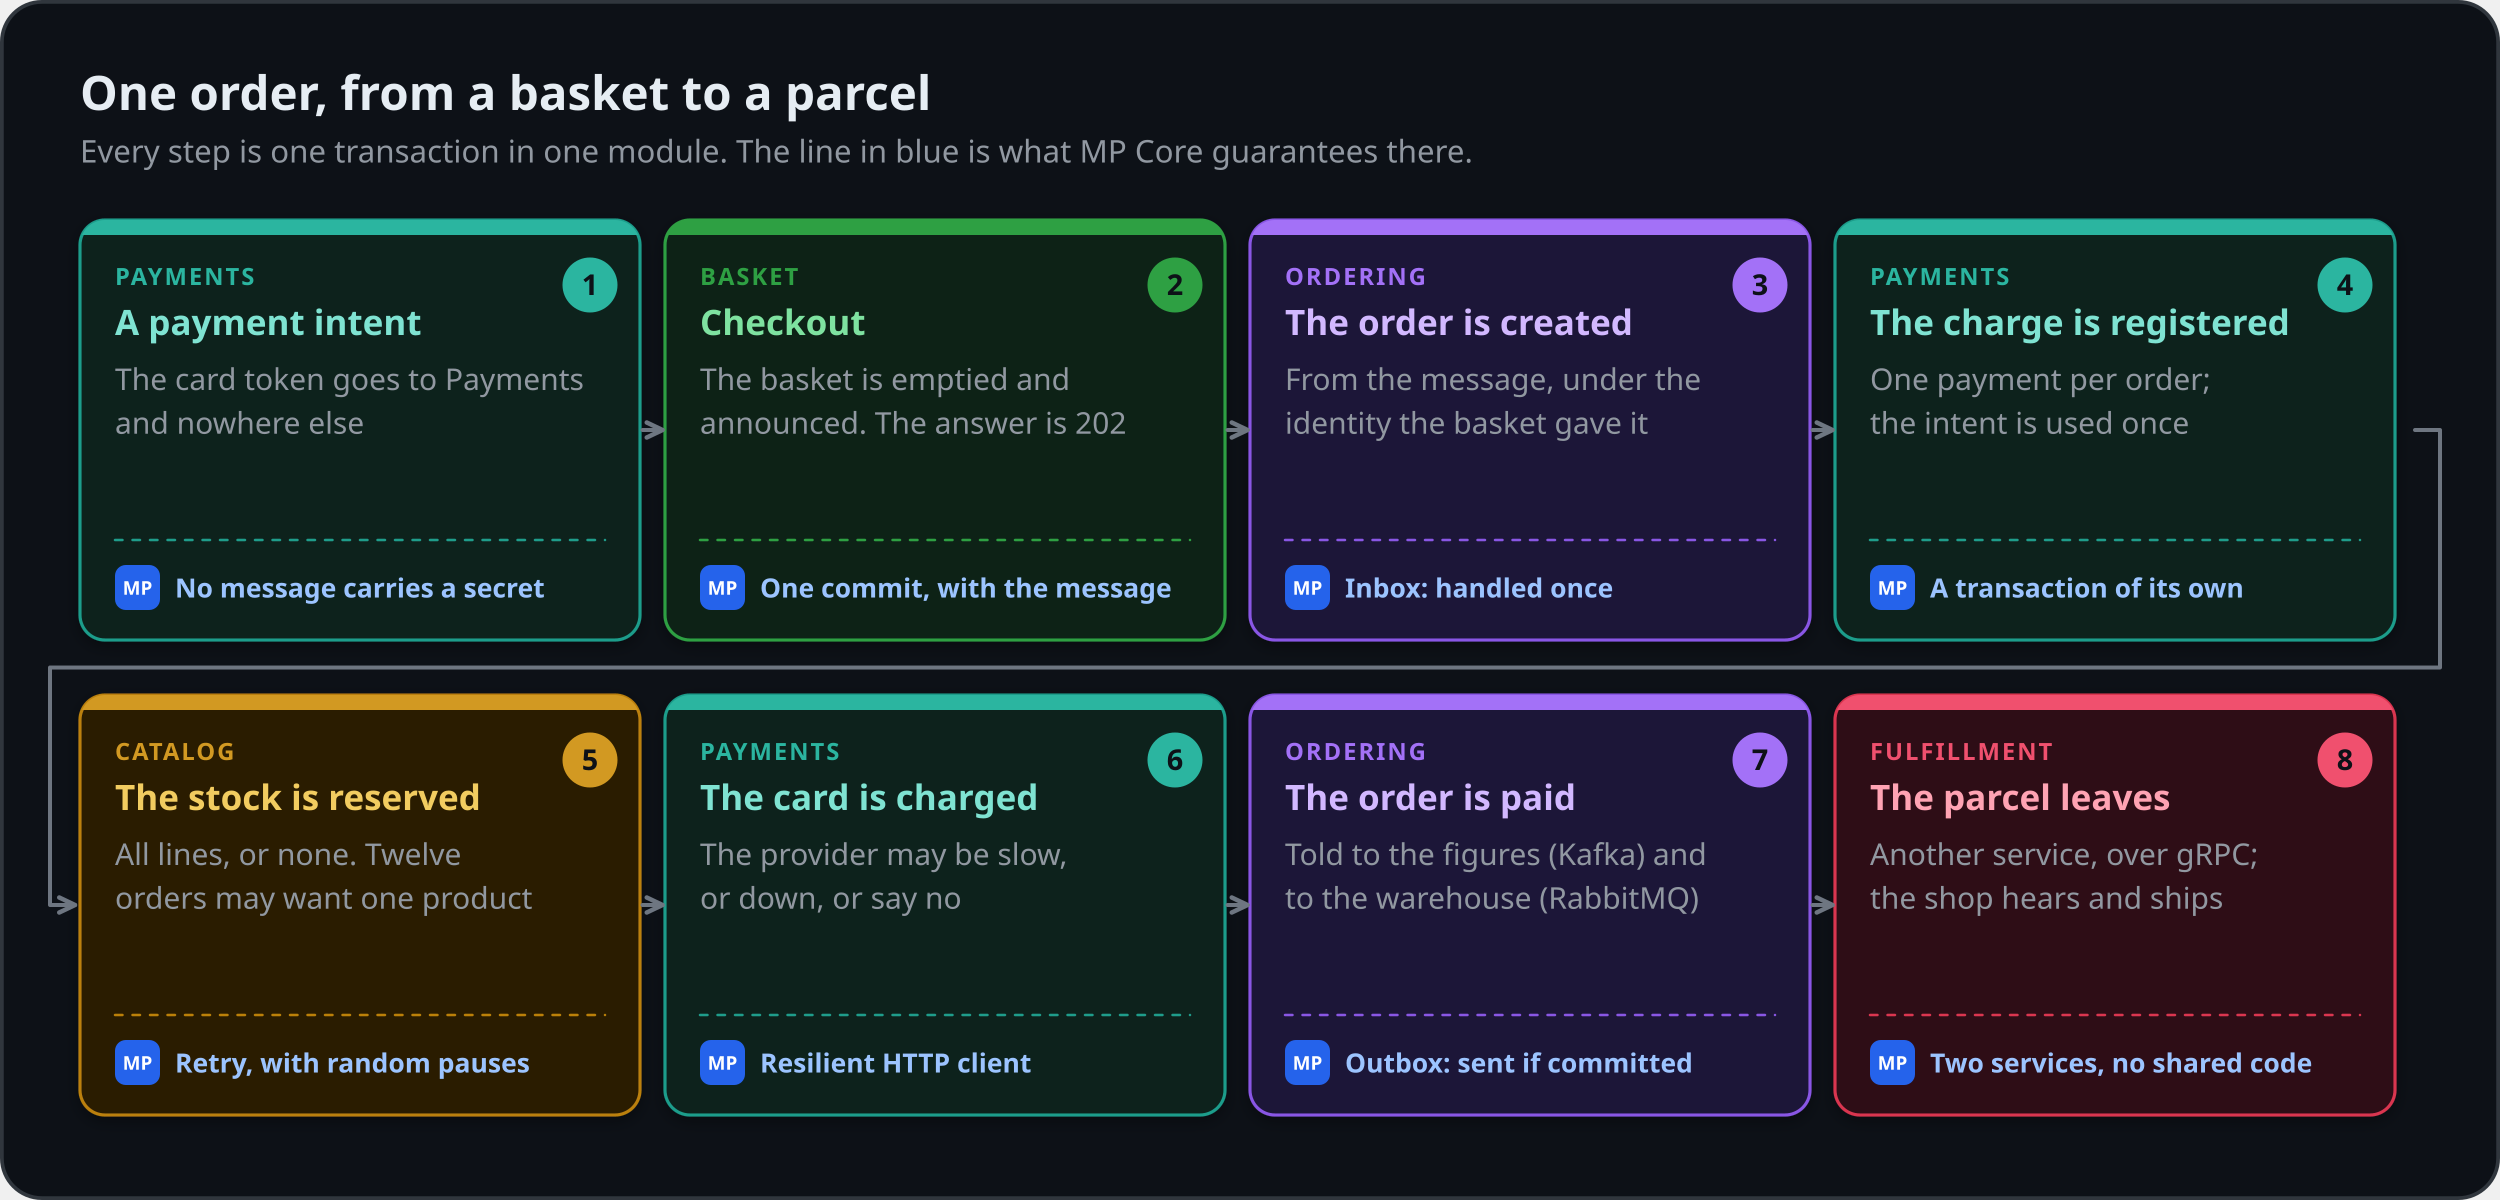
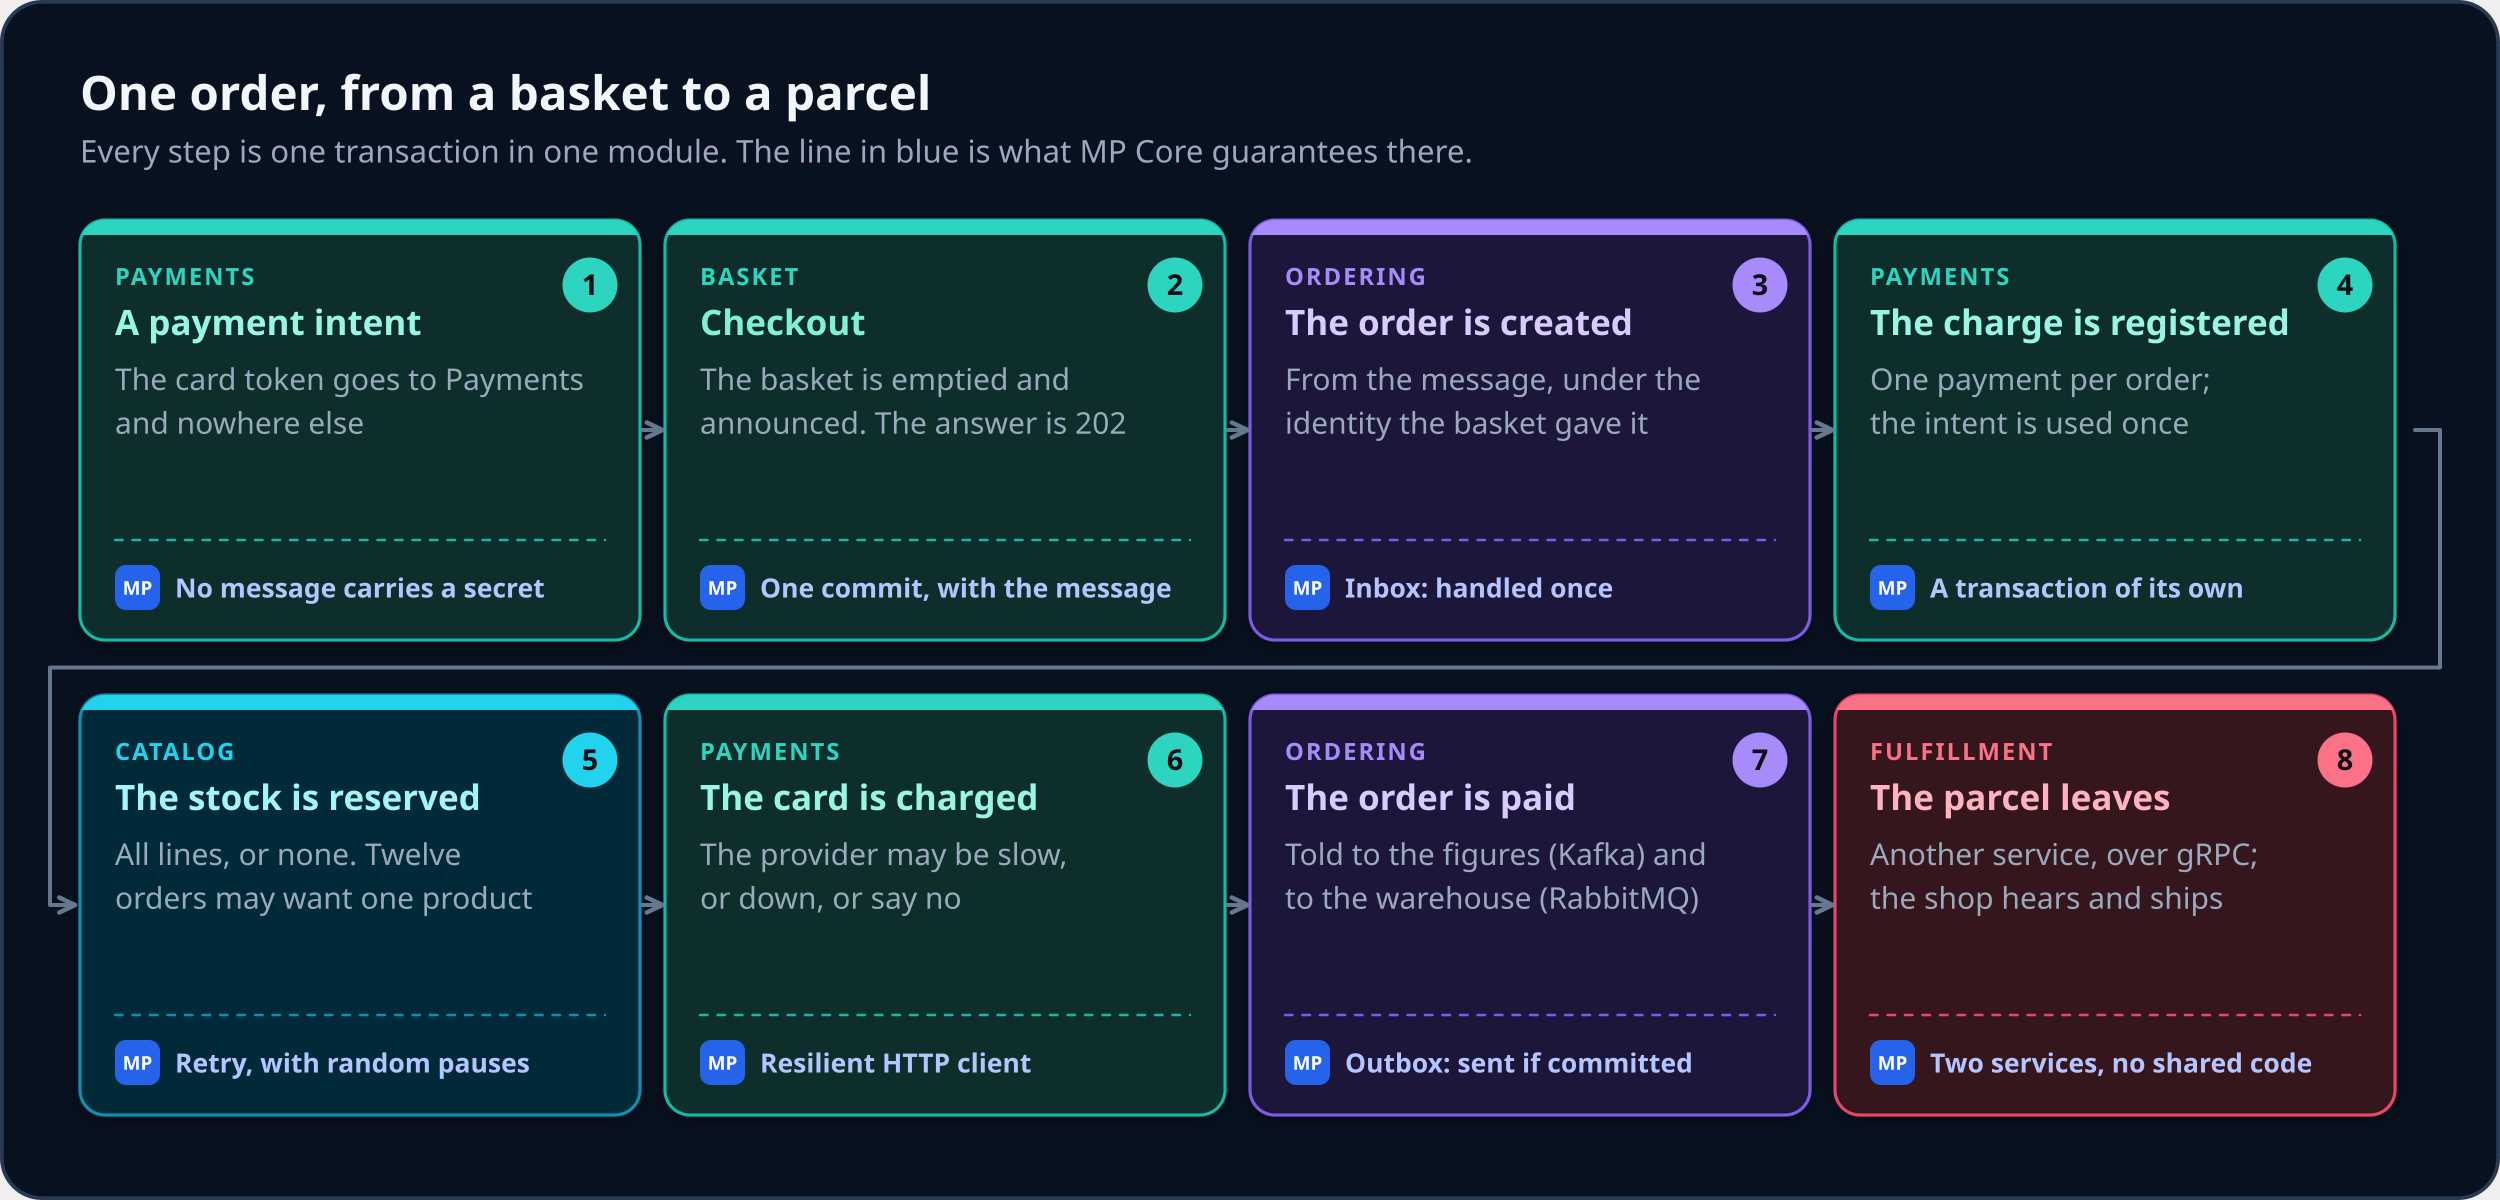
<svg xmlns="http://www.w3.org/2000/svg" viewBox="0 0 1000 480" width="1000" height="480" role="img" aria-label="The eight steps of an order across the modules and services, and what MP Core guarantees at each">
  <defs>
    <filter id="shadow" x="-10%" y="-10%" width="120%" height="130%">
-       <feDropShadow dx="0" dy="2" stdDeviation="3" flood-color="#000000" flood-opacity="0.35" />
+       <feDropShadow dx="0" dy="2" stdDeviation="3" flood-color="#020611" flood-opacity="0.38" />
    </filter>
  </defs>
-   <rect x="0.75" y="0.75" width="998.5" height="478.5" rx="16" fill="#0d1117" stroke="#30363d" stroke-width="1.5" />
-   <text x="32" y="44" font-family="-apple-system, BlinkMacSystemFont, 'Segoe UI', 'Noto Sans', Helvetica, Arial, sans-serif" font-size="19" font-weight="700" fill="#e6edf3" text-anchor="start">One order, from a basket to a parcel</text>
-   <text x="32" y="65" font-family="-apple-system, BlinkMacSystemFont, 'Segoe UI', 'Noto Sans', Helvetica, Arial, sans-serif" font-size="12.5" font-weight="400" fill="#9198a1" text-anchor="start">Every step is one transaction in one module. The line in blue is what MP Core guarantees there.</text>
-   <rect x="32" y="88" width="224" height="168" rx="10" fill="#07241f" stroke="#1f9d8b" stroke-width="1.25" filter="url(#shadow)" />
+   <rect x="0.75" y="0.75" width="998.5" height="478.5" rx="16" fill="#08111f" stroke="#293a50" stroke-width="1.5" />
+   <text x="32" y="44" font-family="-apple-system, BlinkMacSystemFont, 'Segoe UI', 'Noto Sans', Helvetica, Arial, sans-serif" font-size="19" font-weight="700" fill="#f3f7fc" text-anchor="start">One order, from a basket to a parcel</text>
+   <text x="32" y="65" font-family="-apple-system, BlinkMacSystemFont, 'Segoe UI', 'Noto Sans', Helvetica, Arial, sans-serif" font-size="12.5" font-weight="400" fill="#9aa9bc" text-anchor="start">Every step is one transaction in one module. The line in blue is what MP Core guarantees there.</text>
+   <rect x="32" y="88" width="224" height="168" rx="10" fill="#072d2b" stroke="#14b8a6" stroke-width="1.25" filter="url(#shadow)" />
  <clipPath id="clip3">
    <rect x="32" y="88" width="224" height="168" rx="10" />
  </clipPath>
-   <rect x="32" y="88" width="224" height="6" fill="#2bb5a0" clip-path="url(#clip3)" />
-   <text x="46" y="114" font-family="-apple-system, BlinkMacSystemFont, 'Segoe UI', 'Noto Sans', Helvetica, Arial, sans-serif" font-size="9.5" font-weight="700" fill="#2bb5a0" text-anchor="start" letter-spacing="0.8">PAYMENTS</text>
-   <text x="46" y="134" font-family="-apple-system, BlinkMacSystemFont, 'Segoe UI', 'Noto Sans', Helvetica, Arial, sans-serif" font-size="14" font-weight="700" fill="#7fe3d2" text-anchor="start">A payment intent</text>
-   <text x="46" y="156" font-family="-apple-system, BlinkMacSystemFont, 'Segoe UI', 'Noto Sans', Helvetica, Arial, sans-serif" font-size="12" font-weight="400" fill="#9198a1" text-anchor="start">The card token goes to Payments</text>
-   <text x="46" y="173.5" font-family="-apple-system, BlinkMacSystemFont, 'Segoe UI', 'Noto Sans', Helvetica, Arial, sans-serif" font-size="12" font-weight="400" fill="#9198a1" text-anchor="start">and nowhere else</text>
-   <circle cx="236" cy="114" r="11" fill="#2bb5a0" />
+   <rect x="32" y="88" width="224" height="6" fill="#2dd4bf" clip-path="url(#clip3)" />
+   <text x="46" y="114" font-family="-apple-system, BlinkMacSystemFont, 'Segoe UI', 'Noto Sans', Helvetica, Arial, sans-serif" font-size="9.5" font-weight="700" fill="#2dd4bf" text-anchor="start" letter-spacing="0.8">PAYMENTS</text>
+   <text x="46" y="134" font-family="-apple-system, BlinkMacSystemFont, 'Segoe UI', 'Noto Sans', Helvetica, Arial, sans-serif" font-size="14" font-weight="700" fill="#99f6e4" text-anchor="start">A payment intent</text>
+   <text x="46" y="156" font-family="-apple-system, BlinkMacSystemFont, 'Segoe UI', 'Noto Sans', Helvetica, Arial, sans-serif" font-size="12" font-weight="400" fill="#9aa9bc" text-anchor="start">The card token goes to Payments</text>
+   <text x="46" y="173.5" font-family="-apple-system, BlinkMacSystemFont, 'Segoe UI', 'Noto Sans', Helvetica, Arial, sans-serif" font-size="12" font-weight="400" fill="#9aa9bc" text-anchor="start">and nowhere else</text>
+   <circle cx="236" cy="114" r="11" fill="#2dd4bf" />
  <text x="236" y="118" font-family="-apple-system, BlinkMacSystemFont, 'Segoe UI', 'Noto Sans', Helvetica, Arial, sans-serif" font-size="11.5" font-weight="700" fill="#0d1117" text-anchor="middle">1</text>
-   <line x1="46" y1="216" x2="242" y2="216" stroke="#1f9d8b" stroke-width="1" stroke-linecap="round" stroke-dasharray="3 4" />
+   <line x1="46" y1="216" x2="242" y2="216" stroke="#14b8a6" stroke-width="1" stroke-linecap="round" stroke-dasharray="3 4" />
  <rect x="46" y="226" width="18" height="18" rx="4.32" fill="#2563eb" stroke="none" stroke-width="1.25" />
  <text x="55.0" y="237.88" font-family="-apple-system, BlinkMacSystemFont, 'Segoe UI', 'Noto Sans', Helvetica, Arial, sans-serif" font-size="7.56" font-weight="700" fill="#ffffff" text-anchor="middle">MP</text>
-   <text x="70" y="239" font-family="-apple-system, BlinkMacSystemFont, 'Segoe UI', 'Noto Sans', Helvetica, Arial, sans-serif" font-size="10.6" font-weight="600" fill="#9cc4ff" text-anchor="start">No message carries a secret</text>
-   <rect x="266" y="88" width="224" height="168" rx="10" fill="#0b2417" stroke="#2ea043" stroke-width="1.25" filter="url(#shadow)" />
+   <text x="70" y="239" font-family="-apple-system, BlinkMacSystemFont, 'Segoe UI', 'Noto Sans', Helvetica, Arial, sans-serif" font-size="10.6" font-weight="600" fill="#b4c5ff" text-anchor="start">No message carries a secret</text>
+   <rect x="266" y="88" width="224" height="168" rx="10" fill="#082d2a" stroke="#14b8a6" stroke-width="1.25" filter="url(#shadow)" />
  <clipPath id="clip16">
    <rect x="266" y="88" width="224" height="168" rx="10" />
  </clipPath>
-   <rect x="266" y="88" width="224" height="6" fill="#2ea043" clip-path="url(#clip16)" />
-   <text x="280" y="114" font-family="-apple-system, BlinkMacSystemFont, 'Segoe UI', 'Noto Sans', Helvetica, Arial, sans-serif" font-size="9.5" font-weight="700" fill="#2ea043" text-anchor="start" letter-spacing="0.8">BASKET</text>
-   <text x="280" y="134" font-family="-apple-system, BlinkMacSystemFont, 'Segoe UI', 'Noto Sans', Helvetica, Arial, sans-serif" font-size="14" font-weight="700" fill="#7ee2a0" text-anchor="start">Checkout</text>
-   <text x="280" y="156" font-family="-apple-system, BlinkMacSystemFont, 'Segoe UI', 'Noto Sans', Helvetica, Arial, sans-serif" font-size="12" font-weight="400" fill="#9198a1" text-anchor="start">The basket is emptied and</text>
-   <text x="280" y="173.5" font-family="-apple-system, BlinkMacSystemFont, 'Segoe UI', 'Noto Sans', Helvetica, Arial, sans-serif" font-size="12" font-weight="400" fill="#9198a1" text-anchor="start">announced. The answer is 202</text>
-   <circle cx="470" cy="114" r="11" fill="#2ea043" />
+   <rect x="266" y="88" width="224" height="6" fill="#2dd4bf" clip-path="url(#clip16)" />
+   <text x="280" y="114" font-family="-apple-system, BlinkMacSystemFont, 'Segoe UI', 'Noto Sans', Helvetica, Arial, sans-serif" font-size="9.5" font-weight="700" fill="#2dd4bf" text-anchor="start" letter-spacing="0.8">BASKET</text>
+   <text x="280" y="134" font-family="-apple-system, BlinkMacSystemFont, 'Segoe UI', 'Noto Sans', Helvetica, Arial, sans-serif" font-size="14" font-weight="700" fill="#80f2d2" text-anchor="start">Checkout</text>
+   <text x="280" y="156" font-family="-apple-system, BlinkMacSystemFont, 'Segoe UI', 'Noto Sans', Helvetica, Arial, sans-serif" font-size="12" font-weight="400" fill="#9aa9bc" text-anchor="start">The basket is emptied and</text>
+   <text x="280" y="173.5" font-family="-apple-system, BlinkMacSystemFont, 'Segoe UI', 'Noto Sans', Helvetica, Arial, sans-serif" font-size="12" font-weight="400" fill="#9aa9bc" text-anchor="start">announced. The answer is 202</text>
+   <circle cx="470" cy="114" r="11" fill="#2dd4bf" />
  <text x="470" y="118" font-family="-apple-system, BlinkMacSystemFont, 'Segoe UI', 'Noto Sans', Helvetica, Arial, sans-serif" font-size="11.5" font-weight="700" fill="#0d1117" text-anchor="middle">2</text>
-   <line x1="280" y1="216" x2="476" y2="216" stroke="#2ea043" stroke-width="1" stroke-linecap="round" stroke-dasharray="3 4" />
+   <line x1="280" y1="216" x2="476" y2="216" stroke="#14b8a6" stroke-width="1" stroke-linecap="round" stroke-dasharray="3 4" />
  <rect x="280" y="226" width="18" height="18" rx="4.32" fill="#2563eb" stroke="none" stroke-width="1.25" />
  <text x="289.0" y="237.88" font-family="-apple-system, BlinkMacSystemFont, 'Segoe UI', 'Noto Sans', Helvetica, Arial, sans-serif" font-size="7.56" font-weight="700" fill="#ffffff" text-anchor="middle">MP</text>
-   <text x="304" y="239" font-family="-apple-system, BlinkMacSystemFont, 'Segoe UI', 'Noto Sans', Helvetica, Arial, sans-serif" font-size="10.6" font-weight="600" fill="#9cc4ff" text-anchor="start">One commit, with the message</text>
-   <path d="M 257 172.0 L 265 172.0" fill="none" stroke="#6e7681" stroke-width="1.6" stroke-linecap="round" stroke-linejoin="round" />
-   <path d="M 258.7 175.0 L 265 172.0 L 258.7 169.0" fill="none" stroke="#6e7681" stroke-width="1.8" stroke-linecap="round" stroke-linejoin="round" />
-   <rect x="500" y="88" width="224" height="168" rx="10" fill="#1d1537" stroke="#8957e5" stroke-width="1.25" filter="url(#shadow)" />
+   <text x="304" y="239" font-family="-apple-system, BlinkMacSystemFont, 'Segoe UI', 'Noto Sans', Helvetica, Arial, sans-serif" font-size="10.6" font-weight="600" fill="#b4c5ff" text-anchor="start">One commit, with the message</text>
+   <path d="M 257 172.0 L 265 172.0" fill="none" stroke="#66788d" stroke-width="1.6" stroke-linecap="round" stroke-linejoin="round" />
+   <path d="M 258.7 175.0 L 265 172.0 L 258.7 169.0" fill="none" stroke="#66788d" stroke-width="1.8" stroke-linecap="round" stroke-linejoin="round" />
+   <rect x="500" y="88" width="224" height="168" rx="10" fill="#1d173a" stroke="#7c5ce7" stroke-width="1.25" filter="url(#shadow)" />
  <clipPath id="clip31">
    <rect x="500" y="88" width="224" height="168" rx="10" />
  </clipPath>
-   <rect x="500" y="88" width="224" height="6" fill="#a371f7" clip-path="url(#clip31)" />
-   <text x="514" y="114" font-family="-apple-system, BlinkMacSystemFont, 'Segoe UI', 'Noto Sans', Helvetica, Arial, sans-serif" font-size="9.5" font-weight="700" fill="#a371f7" text-anchor="start" letter-spacing="0.8">ORDERING</text>
-   <text x="514" y="134" font-family="-apple-system, BlinkMacSystemFont, 'Segoe UI', 'Noto Sans', Helvetica, Arial, sans-serif" font-size="14" font-weight="700" fill="#d2b8ff" text-anchor="start">The order is created</text>
-   <text x="514" y="156" font-family="-apple-system, BlinkMacSystemFont, 'Segoe UI', 'Noto Sans', Helvetica, Arial, sans-serif" font-size="12" font-weight="400" fill="#9198a1" text-anchor="start">From the message, under the</text>
-   <text x="514" y="173.5" font-family="-apple-system, BlinkMacSystemFont, 'Segoe UI', 'Noto Sans', Helvetica, Arial, sans-serif" font-size="12" font-weight="400" fill="#9198a1" text-anchor="start">identity the basket gave it</text>
-   <circle cx="704" cy="114" r="11" fill="#a371f7" />
+   <rect x="500" y="88" width="224" height="6" fill="#a78bfa" clip-path="url(#clip31)" />
+   <text x="514" y="114" font-family="-apple-system, BlinkMacSystemFont, 'Segoe UI', 'Noto Sans', Helvetica, Arial, sans-serif" font-size="9.5" font-weight="700" fill="#a78bfa" text-anchor="start" letter-spacing="0.8">ORDERING</text>
+   <text x="514" y="134" font-family="-apple-system, BlinkMacSystemFont, 'Segoe UI', 'Noto Sans', Helvetica, Arial, sans-serif" font-size="14" font-weight="700" fill="#d8ccff" text-anchor="start">The order is created</text>
+   <text x="514" y="156" font-family="-apple-system, BlinkMacSystemFont, 'Segoe UI', 'Noto Sans', Helvetica, Arial, sans-serif" font-size="12" font-weight="400" fill="#9aa9bc" text-anchor="start">From the message, under the</text>
+   <text x="514" y="173.5" font-family="-apple-system, BlinkMacSystemFont, 'Segoe UI', 'Noto Sans', Helvetica, Arial, sans-serif" font-size="12" font-weight="400" fill="#9aa9bc" text-anchor="start">identity the basket gave it</text>
+   <circle cx="704" cy="114" r="11" fill="#a78bfa" />
  <text x="704" y="118" font-family="-apple-system, BlinkMacSystemFont, 'Segoe UI', 'Noto Sans', Helvetica, Arial, sans-serif" font-size="11.5" font-weight="700" fill="#0d1117" text-anchor="middle">3</text>
-   <line x1="514" y1="216" x2="710" y2="216" stroke="#8957e5" stroke-width="1" stroke-linecap="round" stroke-dasharray="3 4" />
+   <line x1="514" y1="216" x2="710" y2="216" stroke="#7c5ce7" stroke-width="1" stroke-linecap="round" stroke-dasharray="3 4" />
  <rect x="514" y="226" width="18" height="18" rx="4.32" fill="#2563eb" stroke="none" stroke-width="1.25" />
  <text x="523.0" y="237.88" font-family="-apple-system, BlinkMacSystemFont, 'Segoe UI', 'Noto Sans', Helvetica, Arial, sans-serif" font-size="7.56" font-weight="700" fill="#ffffff" text-anchor="middle">MP</text>
-   <text x="538" y="239" font-family="-apple-system, BlinkMacSystemFont, 'Segoe UI', 'Noto Sans', Helvetica, Arial, sans-serif" font-size="10.6" font-weight="600" fill="#9cc4ff" text-anchor="start">Inbox: handled once</text>
-   <path d="M 491 172.0 L 499 172.0" fill="none" stroke="#6e7681" stroke-width="1.6" stroke-linecap="round" stroke-linejoin="round" />
-   <path d="M 492.7 175.0 L 499 172.0 L 492.7 169.0" fill="none" stroke="#6e7681" stroke-width="1.8" stroke-linecap="round" stroke-linejoin="round" />
-   <rect x="734" y="88" width="224" height="168" rx="10" fill="#07241f" stroke="#1f9d8b" stroke-width="1.25" filter="url(#shadow)" />
+   <text x="538" y="239" font-family="-apple-system, BlinkMacSystemFont, 'Segoe UI', 'Noto Sans', Helvetica, Arial, sans-serif" font-size="10.6" font-weight="600" fill="#b4c5ff" text-anchor="start">Inbox: handled once</text>
+   <path d="M 491 172.0 L 499 172.0" fill="none" stroke="#66788d" stroke-width="1.6" stroke-linecap="round" stroke-linejoin="round" />
+   <path d="M 492.7 175.0 L 499 172.0 L 492.7 169.0" fill="none" stroke="#66788d" stroke-width="1.8" stroke-linecap="round" stroke-linejoin="round" />
+   <rect x="734" y="88" width="224" height="168" rx="10" fill="#072d2b" stroke="#14b8a6" stroke-width="1.25" filter="url(#shadow)" />
  <clipPath id="clip46">
    <rect x="734" y="88" width="224" height="168" rx="10" />
  </clipPath>
-   <rect x="734" y="88" width="224" height="6" fill="#2bb5a0" clip-path="url(#clip46)" />
-   <text x="748" y="114" font-family="-apple-system, BlinkMacSystemFont, 'Segoe UI', 'Noto Sans', Helvetica, Arial, sans-serif" font-size="9.5" font-weight="700" fill="#2bb5a0" text-anchor="start" letter-spacing="0.8">PAYMENTS</text>
-   <text x="748" y="134" font-family="-apple-system, BlinkMacSystemFont, 'Segoe UI', 'Noto Sans', Helvetica, Arial, sans-serif" font-size="14" font-weight="700" fill="#7fe3d2" text-anchor="start">The charge is registered</text>
-   <text x="748" y="156" font-family="-apple-system, BlinkMacSystemFont, 'Segoe UI', 'Noto Sans', Helvetica, Arial, sans-serif" font-size="12" font-weight="400" fill="#9198a1" text-anchor="start">One payment per order;</text>
-   <text x="748" y="173.5" font-family="-apple-system, BlinkMacSystemFont, 'Segoe UI', 'Noto Sans', Helvetica, Arial, sans-serif" font-size="12" font-weight="400" fill="#9198a1" text-anchor="start">the intent is used once</text>
-   <circle cx="938" cy="114" r="11" fill="#2bb5a0" />
+   <rect x="734" y="88" width="224" height="6" fill="#2dd4bf" clip-path="url(#clip46)" />
+   <text x="748" y="114" font-family="-apple-system, BlinkMacSystemFont, 'Segoe UI', 'Noto Sans', Helvetica, Arial, sans-serif" font-size="9.5" font-weight="700" fill="#2dd4bf" text-anchor="start" letter-spacing="0.8">PAYMENTS</text>
+   <text x="748" y="134" font-family="-apple-system, BlinkMacSystemFont, 'Segoe UI', 'Noto Sans', Helvetica, Arial, sans-serif" font-size="14" font-weight="700" fill="#99f6e4" text-anchor="start">The charge is registered</text>
+   <text x="748" y="156" font-family="-apple-system, BlinkMacSystemFont, 'Segoe UI', 'Noto Sans', Helvetica, Arial, sans-serif" font-size="12" font-weight="400" fill="#9aa9bc" text-anchor="start">One payment per order;</text>
+   <text x="748" y="173.5" font-family="-apple-system, BlinkMacSystemFont, 'Segoe UI', 'Noto Sans', Helvetica, Arial, sans-serif" font-size="12" font-weight="400" fill="#9aa9bc" text-anchor="start">the intent is used once</text>
+   <circle cx="938" cy="114" r="11" fill="#2dd4bf" />
  <text x="938" y="118" font-family="-apple-system, BlinkMacSystemFont, 'Segoe UI', 'Noto Sans', Helvetica, Arial, sans-serif" font-size="11.5" font-weight="700" fill="#0d1117" text-anchor="middle">4</text>
-   <line x1="748" y1="216" x2="944" y2="216" stroke="#1f9d8b" stroke-width="1" stroke-linecap="round" stroke-dasharray="3 4" />
+   <line x1="748" y1="216" x2="944" y2="216" stroke="#14b8a6" stroke-width="1" stroke-linecap="round" stroke-dasharray="3 4" />
  <rect x="748" y="226" width="18" height="18" rx="4.32" fill="#2563eb" stroke="none" stroke-width="1.25" />
  <text x="757.0" y="237.88" font-family="-apple-system, BlinkMacSystemFont, 'Segoe UI', 'Noto Sans', Helvetica, Arial, sans-serif" font-size="7.56" font-weight="700" fill="#ffffff" text-anchor="middle">MP</text>
-   <text x="772" y="239" font-family="-apple-system, BlinkMacSystemFont, 'Segoe UI', 'Noto Sans', Helvetica, Arial, sans-serif" font-size="10.6" font-weight="600" fill="#9cc4ff" text-anchor="start">A transaction of its own</text>
-   <path d="M 725 172.0 L 733 172.0" fill="none" stroke="#6e7681" stroke-width="1.6" stroke-linecap="round" stroke-linejoin="round" />
-   <path d="M 726.7 175.0 L 733 172.0 L 726.7 169.0" fill="none" stroke="#6e7681" stroke-width="1.8" stroke-linecap="round" stroke-linejoin="round" />
-   <rect x="32" y="278" width="224" height="168" rx="10" fill="#2b1d06" stroke="#bb8009" stroke-width="1.25" filter="url(#shadow)" />
+   <text x="772" y="239" font-family="-apple-system, BlinkMacSystemFont, 'Segoe UI', 'Noto Sans', Helvetica, Arial, sans-serif" font-size="10.6" font-weight="600" fill="#b4c5ff" text-anchor="start">A transaction of its own</text>
+   <path d="M 725 172.0 L 733 172.0" fill="none" stroke="#66788d" stroke-width="1.6" stroke-linecap="round" stroke-linejoin="round" />
+   <path d="M 726.7 175.0 L 733 172.0 L 726.7 169.0" fill="none" stroke="#66788d" stroke-width="1.8" stroke-linecap="round" stroke-linejoin="round" />
+   <rect x="32" y="278" width="224" height="168" rx="10" fill="#062b38" stroke="#0891b2" stroke-width="1.25" filter="url(#shadow)" />
  <clipPath id="clip61">
    <rect x="32" y="278" width="224" height="168" rx="10" />
  </clipPath>
-   <rect x="32" y="278" width="224" height="6" fill="#d29922" clip-path="url(#clip61)" />
-   <text x="46" y="304" font-family="-apple-system, BlinkMacSystemFont, 'Segoe UI', 'Noto Sans', Helvetica, Arial, sans-serif" font-size="9.5" font-weight="700" fill="#d29922" text-anchor="start" letter-spacing="0.8">CATALOG</text>
-   <text x="46" y="324" font-family="-apple-system, BlinkMacSystemFont, 'Segoe UI', 'Noto Sans', Helvetica, Arial, sans-serif" font-size="14" font-weight="700" fill="#f2cc60" text-anchor="start">The stock is reserved</text>
-   <text x="46" y="346" font-family="-apple-system, BlinkMacSystemFont, 'Segoe UI', 'Noto Sans', Helvetica, Arial, sans-serif" font-size="12" font-weight="400" fill="#9198a1" text-anchor="start">All lines, or none. Twelve</text>
-   <text x="46" y="363.5" font-family="-apple-system, BlinkMacSystemFont, 'Segoe UI', 'Noto Sans', Helvetica, Arial, sans-serif" font-size="12" font-weight="400" fill="#9198a1" text-anchor="start">orders may want one product</text>
-   <circle cx="236" cy="304" r="11" fill="#d29922" />
+   <rect x="32" y="278" width="224" height="6" fill="#22d3ee" clip-path="url(#clip61)" />
+   <text x="46" y="304" font-family="-apple-system, BlinkMacSystemFont, 'Segoe UI', 'Noto Sans', Helvetica, Arial, sans-serif" font-size="9.5" font-weight="700" fill="#22d3ee" text-anchor="start" letter-spacing="0.8">CATALOG</text>
+   <text x="46" y="324" font-family="-apple-system, BlinkMacSystemFont, 'Segoe UI', 'Noto Sans', Helvetica, Arial, sans-serif" font-size="14" font-weight="700" fill="#a5f3fc" text-anchor="start">The stock is reserved</text>
+   <text x="46" y="346" font-family="-apple-system, BlinkMacSystemFont, 'Segoe UI', 'Noto Sans', Helvetica, Arial, sans-serif" font-size="12" font-weight="400" fill="#9aa9bc" text-anchor="start">All lines, or none. Twelve</text>
+   <text x="46" y="363.5" font-family="-apple-system, BlinkMacSystemFont, 'Segoe UI', 'Noto Sans', Helvetica, Arial, sans-serif" font-size="12" font-weight="400" fill="#9aa9bc" text-anchor="start">orders may want one product</text>
+   <circle cx="236" cy="304" r="11" fill="#22d3ee" />
  <text x="236" y="308" font-family="-apple-system, BlinkMacSystemFont, 'Segoe UI', 'Noto Sans', Helvetica, Arial, sans-serif" font-size="11.5" font-weight="700" fill="#0d1117" text-anchor="middle">5</text>
-   <line x1="46" y1="406" x2="242" y2="406" stroke="#bb8009" stroke-width="1" stroke-linecap="round" stroke-dasharray="3 4" />
+   <line x1="46" y1="406" x2="242" y2="406" stroke="#0891b2" stroke-width="1" stroke-linecap="round" stroke-dasharray="3 4" />
  <rect x="46" y="416" width="18" height="18" rx="4.32" fill="#2563eb" stroke="none" stroke-width="1.25" />
  <text x="55.0" y="427.88" font-family="-apple-system, BlinkMacSystemFont, 'Segoe UI', 'Noto Sans', Helvetica, Arial, sans-serif" font-size="7.56" font-weight="700" fill="#ffffff" text-anchor="middle">MP</text>
-   <text x="70" y="429" font-family="-apple-system, BlinkMacSystemFont, 'Segoe UI', 'Noto Sans', Helvetica, Arial, sans-serif" font-size="10.6" font-weight="600" fill="#9cc4ff" text-anchor="start">Retry, with random pauses</text>
-   <rect x="266" y="278" width="224" height="168" rx="10" fill="#07241f" stroke="#1f9d8b" stroke-width="1.25" filter="url(#shadow)" />
+   <text x="70" y="429" font-family="-apple-system, BlinkMacSystemFont, 'Segoe UI', 'Noto Sans', Helvetica, Arial, sans-serif" font-size="10.6" font-weight="600" fill="#b4c5ff" text-anchor="start">Retry, with random pauses</text>
+   <rect x="266" y="278" width="224" height="168" rx="10" fill="#072d2b" stroke="#14b8a6" stroke-width="1.25" filter="url(#shadow)" />
  <clipPath id="clip74">
    <rect x="266" y="278" width="224" height="168" rx="10" />
  </clipPath>
-   <rect x="266" y="278" width="224" height="6" fill="#2bb5a0" clip-path="url(#clip74)" />
-   <text x="280" y="304" font-family="-apple-system, BlinkMacSystemFont, 'Segoe UI', 'Noto Sans', Helvetica, Arial, sans-serif" font-size="9.5" font-weight="700" fill="#2bb5a0" text-anchor="start" letter-spacing="0.8">PAYMENTS</text>
-   <text x="280" y="324" font-family="-apple-system, BlinkMacSystemFont, 'Segoe UI', 'Noto Sans', Helvetica, Arial, sans-serif" font-size="14" font-weight="700" fill="#7fe3d2" text-anchor="start">The card is charged</text>
-   <text x="280" y="346" font-family="-apple-system, BlinkMacSystemFont, 'Segoe UI', 'Noto Sans', Helvetica, Arial, sans-serif" font-size="12" font-weight="400" fill="#9198a1" text-anchor="start">The provider may be slow,</text>
-   <text x="280" y="363.5" font-family="-apple-system, BlinkMacSystemFont, 'Segoe UI', 'Noto Sans', Helvetica, Arial, sans-serif" font-size="12" font-weight="400" fill="#9198a1" text-anchor="start">or down, or say no</text>
-   <circle cx="470" cy="304" r="11" fill="#2bb5a0" />
+   <rect x="266" y="278" width="224" height="6" fill="#2dd4bf" clip-path="url(#clip74)" />
+   <text x="280" y="304" font-family="-apple-system, BlinkMacSystemFont, 'Segoe UI', 'Noto Sans', Helvetica, Arial, sans-serif" font-size="9.5" font-weight="700" fill="#2dd4bf" text-anchor="start" letter-spacing="0.8">PAYMENTS</text>
+   <text x="280" y="324" font-family="-apple-system, BlinkMacSystemFont, 'Segoe UI', 'Noto Sans', Helvetica, Arial, sans-serif" font-size="14" font-weight="700" fill="#99f6e4" text-anchor="start">The card is charged</text>
+   <text x="280" y="346" font-family="-apple-system, BlinkMacSystemFont, 'Segoe UI', 'Noto Sans', Helvetica, Arial, sans-serif" font-size="12" font-weight="400" fill="#9aa9bc" text-anchor="start">The provider may be slow,</text>
+   <text x="280" y="363.5" font-family="-apple-system, BlinkMacSystemFont, 'Segoe UI', 'Noto Sans', Helvetica, Arial, sans-serif" font-size="12" font-weight="400" fill="#9aa9bc" text-anchor="start">or down, or say no</text>
+   <circle cx="470" cy="304" r="11" fill="#2dd4bf" />
  <text x="470" y="308" font-family="-apple-system, BlinkMacSystemFont, 'Segoe UI', 'Noto Sans', Helvetica, Arial, sans-serif" font-size="11.5" font-weight="700" fill="#0d1117" text-anchor="middle">6</text>
-   <line x1="280" y1="406" x2="476" y2="406" stroke="#1f9d8b" stroke-width="1" stroke-linecap="round" stroke-dasharray="3 4" />
+   <line x1="280" y1="406" x2="476" y2="406" stroke="#14b8a6" stroke-width="1" stroke-linecap="round" stroke-dasharray="3 4" />
  <rect x="280" y="416" width="18" height="18" rx="4.32" fill="#2563eb" stroke="none" stroke-width="1.25" />
  <text x="289.0" y="427.88" font-family="-apple-system, BlinkMacSystemFont, 'Segoe UI', 'Noto Sans', Helvetica, Arial, sans-serif" font-size="7.56" font-weight="700" fill="#ffffff" text-anchor="middle">MP</text>
-   <text x="304" y="429" font-family="-apple-system, BlinkMacSystemFont, 'Segoe UI', 'Noto Sans', Helvetica, Arial, sans-serif" font-size="10.6" font-weight="600" fill="#9cc4ff" text-anchor="start">Resilient HTTP client</text>
-   <path d="M 257 362.0 L 265 362.0" fill="none" stroke="#6e7681" stroke-width="1.6" stroke-linecap="round" stroke-linejoin="round" />
-   <path d="M 258.7 365.0 L 265 362.0 L 258.7 359.0" fill="none" stroke="#6e7681" stroke-width="1.8" stroke-linecap="round" stroke-linejoin="round" />
-   <rect x="500" y="278" width="224" height="168" rx="10" fill="#1d1537" stroke="#8957e5" stroke-width="1.25" filter="url(#shadow)" />
+   <text x="304" y="429" font-family="-apple-system, BlinkMacSystemFont, 'Segoe UI', 'Noto Sans', Helvetica, Arial, sans-serif" font-size="10.6" font-weight="600" fill="#b4c5ff" text-anchor="start">Resilient HTTP client</text>
+   <path d="M 257 362.0 L 265 362.0" fill="none" stroke="#66788d" stroke-width="1.6" stroke-linecap="round" stroke-linejoin="round" />
+   <path d="M 258.7 365.0 L 265 362.0 L 258.7 359.0" fill="none" stroke="#66788d" stroke-width="1.8" stroke-linecap="round" stroke-linejoin="round" />
+   <rect x="500" y="278" width="224" height="168" rx="10" fill="#1d173a" stroke="#7c5ce7" stroke-width="1.25" filter="url(#shadow)" />
  <clipPath id="clip89">
    <rect x="500" y="278" width="224" height="168" rx="10" />
  </clipPath>
-   <rect x="500" y="278" width="224" height="6" fill="#a371f7" clip-path="url(#clip89)" />
-   <text x="514" y="304" font-family="-apple-system, BlinkMacSystemFont, 'Segoe UI', 'Noto Sans', Helvetica, Arial, sans-serif" font-size="9.5" font-weight="700" fill="#a371f7" text-anchor="start" letter-spacing="0.8">ORDERING</text>
-   <text x="514" y="324" font-family="-apple-system, BlinkMacSystemFont, 'Segoe UI', 'Noto Sans', Helvetica, Arial, sans-serif" font-size="14" font-weight="700" fill="#d2b8ff" text-anchor="start">The order is paid</text>
-   <text x="514" y="346" font-family="-apple-system, BlinkMacSystemFont, 'Segoe UI', 'Noto Sans', Helvetica, Arial, sans-serif" font-size="12" font-weight="400" fill="#9198a1" text-anchor="start">Told to the figures (Kafka) and</text>
-   <text x="514" y="363.5" font-family="-apple-system, BlinkMacSystemFont, 'Segoe UI', 'Noto Sans', Helvetica, Arial, sans-serif" font-size="12" font-weight="400" fill="#9198a1" text-anchor="start">to the warehouse (RabbitMQ)</text>
-   <circle cx="704" cy="304" r="11" fill="#a371f7" />
+   <rect x="500" y="278" width="224" height="6" fill="#a78bfa" clip-path="url(#clip89)" />
+   <text x="514" y="304" font-family="-apple-system, BlinkMacSystemFont, 'Segoe UI', 'Noto Sans', Helvetica, Arial, sans-serif" font-size="9.5" font-weight="700" fill="#a78bfa" text-anchor="start" letter-spacing="0.8">ORDERING</text>
+   <text x="514" y="324" font-family="-apple-system, BlinkMacSystemFont, 'Segoe UI', 'Noto Sans', Helvetica, Arial, sans-serif" font-size="14" font-weight="700" fill="#d8ccff" text-anchor="start">The order is paid</text>
+   <text x="514" y="346" font-family="-apple-system, BlinkMacSystemFont, 'Segoe UI', 'Noto Sans', Helvetica, Arial, sans-serif" font-size="12" font-weight="400" fill="#9aa9bc" text-anchor="start">Told to the figures (Kafka) and</text>
+   <text x="514" y="363.5" font-family="-apple-system, BlinkMacSystemFont, 'Segoe UI', 'Noto Sans', Helvetica, Arial, sans-serif" font-size="12" font-weight="400" fill="#9aa9bc" text-anchor="start">to the warehouse (RabbitMQ)</text>
+   <circle cx="704" cy="304" r="11" fill="#a78bfa" />
  <text x="704" y="308" font-family="-apple-system, BlinkMacSystemFont, 'Segoe UI', 'Noto Sans', Helvetica, Arial, sans-serif" font-size="11.5" font-weight="700" fill="#0d1117" text-anchor="middle">7</text>
-   <line x1="514" y1="406" x2="710" y2="406" stroke="#8957e5" stroke-width="1" stroke-linecap="round" stroke-dasharray="3 4" />
+   <line x1="514" y1="406" x2="710" y2="406" stroke="#7c5ce7" stroke-width="1" stroke-linecap="round" stroke-dasharray="3 4" />
  <rect x="514" y="416" width="18" height="18" rx="4.32" fill="#2563eb" stroke="none" stroke-width="1.25" />
  <text x="523.0" y="427.88" font-family="-apple-system, BlinkMacSystemFont, 'Segoe UI', 'Noto Sans', Helvetica, Arial, sans-serif" font-size="7.56" font-weight="700" fill="#ffffff" text-anchor="middle">MP</text>
-   <text x="538" y="429" font-family="-apple-system, BlinkMacSystemFont, 'Segoe UI', 'Noto Sans', Helvetica, Arial, sans-serif" font-size="10.6" font-weight="600" fill="#9cc4ff" text-anchor="start">Outbox: sent if committed</text>
-   <path d="M 491 362.0 L 499 362.0" fill="none" stroke="#6e7681" stroke-width="1.6" stroke-linecap="round" stroke-linejoin="round" />
-   <path d="M 492.7 365.0 L 499 362.0 L 492.7 359.0" fill="none" stroke="#6e7681" stroke-width="1.8" stroke-linecap="round" stroke-linejoin="round" />
-   <rect x="734" y="278" width="224" height="168" rx="10" fill="#2d1018" stroke="#da3650" stroke-width="1.25" filter="url(#shadow)" />
+   <text x="538" y="429" font-family="-apple-system, BlinkMacSystemFont, 'Segoe UI', 'Noto Sans', Helvetica, Arial, sans-serif" font-size="10.6" font-weight="600" fill="#b4c5ff" text-anchor="start">Outbox: sent if committed</text>
+   <path d="M 491 362.0 L 499 362.0" fill="none" stroke="#66788d" stroke-width="1.6" stroke-linecap="round" stroke-linejoin="round" />
+   <path d="M 492.7 365.0 L 499 362.0 L 492.7 359.0" fill="none" stroke="#66788d" stroke-width="1.8" stroke-linecap="round" stroke-linejoin="round" />
+   <rect x="734" y="278" width="224" height="168" rx="10" fill="#34121d" stroke="#e54867" stroke-width="1.25" filter="url(#shadow)" />
  <clipPath id="clip104">
    <rect x="734" y="278" width="224" height="168" rx="10" />
  </clipPath>
-   <rect x="734" y="278" width="224" height="6" fill="#f0506e" clip-path="url(#clip104)" />
-   <text x="748" y="304" font-family="-apple-system, BlinkMacSystemFont, 'Segoe UI', 'Noto Sans', Helvetica, Arial, sans-serif" font-size="9.5" font-weight="700" fill="#f0506e" text-anchor="start" letter-spacing="0.8">FULFILLMENT</text>
-   <text x="748" y="324" font-family="-apple-system, BlinkMacSystemFont, 'Segoe UI', 'Noto Sans', Helvetica, Arial, sans-serif" font-size="14" font-weight="700" fill="#ffa3b3" text-anchor="start">The parcel leaves</text>
-   <text x="748" y="346" font-family="-apple-system, BlinkMacSystemFont, 'Segoe UI', 'Noto Sans', Helvetica, Arial, sans-serif" font-size="12" font-weight="400" fill="#9198a1" text-anchor="start">Another service, over gRPC;</text>
-   <text x="748" y="363.5" font-family="-apple-system, BlinkMacSystemFont, 'Segoe UI', 'Noto Sans', Helvetica, Arial, sans-serif" font-size="12" font-weight="400" fill="#9198a1" text-anchor="start">the shop hears and ships</text>
-   <circle cx="938" cy="304" r="11" fill="#f0506e" />
+   <rect x="734" y="278" width="224" height="6" fill="#fb7185" clip-path="url(#clip104)" />
+   <text x="748" y="304" font-family="-apple-system, BlinkMacSystemFont, 'Segoe UI', 'Noto Sans', Helvetica, Arial, sans-serif" font-size="9.5" font-weight="700" fill="#fb7185" text-anchor="start" letter-spacing="0.8">FULFILLMENT</text>
+   <text x="748" y="324" font-family="-apple-system, BlinkMacSystemFont, 'Segoe UI', 'Noto Sans', Helvetica, Arial, sans-serif" font-size="14" font-weight="700" fill="#ffb3c1" text-anchor="start">The parcel leaves</text>
+   <text x="748" y="346" font-family="-apple-system, BlinkMacSystemFont, 'Segoe UI', 'Noto Sans', Helvetica, Arial, sans-serif" font-size="12" font-weight="400" fill="#9aa9bc" text-anchor="start">Another service, over gRPC;</text>
+   <text x="748" y="363.5" font-family="-apple-system, BlinkMacSystemFont, 'Segoe UI', 'Noto Sans', Helvetica, Arial, sans-serif" font-size="12" font-weight="400" fill="#9aa9bc" text-anchor="start">the shop hears and ships</text>
+   <circle cx="938" cy="304" r="11" fill="#fb7185" />
  <text x="938" y="308" font-family="-apple-system, BlinkMacSystemFont, 'Segoe UI', 'Noto Sans', Helvetica, Arial, sans-serif" font-size="11.5" font-weight="700" fill="#0d1117" text-anchor="middle">8</text>
-   <line x1="748" y1="406" x2="944" y2="406" stroke="#da3650" stroke-width="1" stroke-linecap="round" stroke-dasharray="3 4" />
+   <line x1="748" y1="406" x2="944" y2="406" stroke="#e54867" stroke-width="1" stroke-linecap="round" stroke-dasharray="3 4" />
  <rect x="748" y="416" width="18" height="18" rx="4.32" fill="#2563eb" stroke="none" stroke-width="1.25" />
  <text x="757.0" y="427.88" font-family="-apple-system, BlinkMacSystemFont, 'Segoe UI', 'Noto Sans', Helvetica, Arial, sans-serif" font-size="7.56" font-weight="700" fill="#ffffff" text-anchor="middle">MP</text>
-   <text x="772" y="429" font-family="-apple-system, BlinkMacSystemFont, 'Segoe UI', 'Noto Sans', Helvetica, Arial, sans-serif" font-size="10.6" font-weight="600" fill="#9cc4ff" text-anchor="start">Two services, no shared code</text>
-   <path d="M 725 362.0 L 733 362.0" fill="none" stroke="#6e7681" stroke-width="1.6" stroke-linecap="round" stroke-linejoin="round" />
-   <path d="M 726.7 365.0 L 733 362.0 L 726.7 359.0" fill="none" stroke="#6e7681" stroke-width="1.8" stroke-linecap="round" stroke-linejoin="round" />
-   <path d="M 966 172.0 L 976 172.0 L 976 267.0 L 20 267.0 L 20 362.0 L 30 362.0" fill="none" stroke="#6e7681" stroke-width="1.6" stroke-linecap="round" stroke-linejoin="round" />
-   <path d="M 23.7 365.0 L 30 362.0 L 23.7 359.0" fill="none" stroke="#6e7681" stroke-width="1.8" stroke-linecap="round" stroke-linejoin="round" />
+   <text x="772" y="429" font-family="-apple-system, BlinkMacSystemFont, 'Segoe UI', 'Noto Sans', Helvetica, Arial, sans-serif" font-size="10.6" font-weight="600" fill="#b4c5ff" text-anchor="start">Two services, no shared code</text>
+   <path d="M 725 362.0 L 733 362.0" fill="none" stroke="#66788d" stroke-width="1.6" stroke-linecap="round" stroke-linejoin="round" />
+   <path d="M 726.7 365.0 L 733 362.0 L 726.7 359.0" fill="none" stroke="#66788d" stroke-width="1.8" stroke-linecap="round" stroke-linejoin="round" />
+   <path d="M 966 172.0 L 976 172.0 L 976 267.0 L 20 267.0 L 20 362.0 L 30 362.0" fill="none" stroke="#66788d" stroke-width="1.6" stroke-linecap="round" stroke-linejoin="round" />
+   <path d="M 23.7 365.0 L 30 362.0 L 23.7 359.0" fill="none" stroke="#66788d" stroke-width="1.8" stroke-linecap="round" stroke-linejoin="round" />
</svg>
